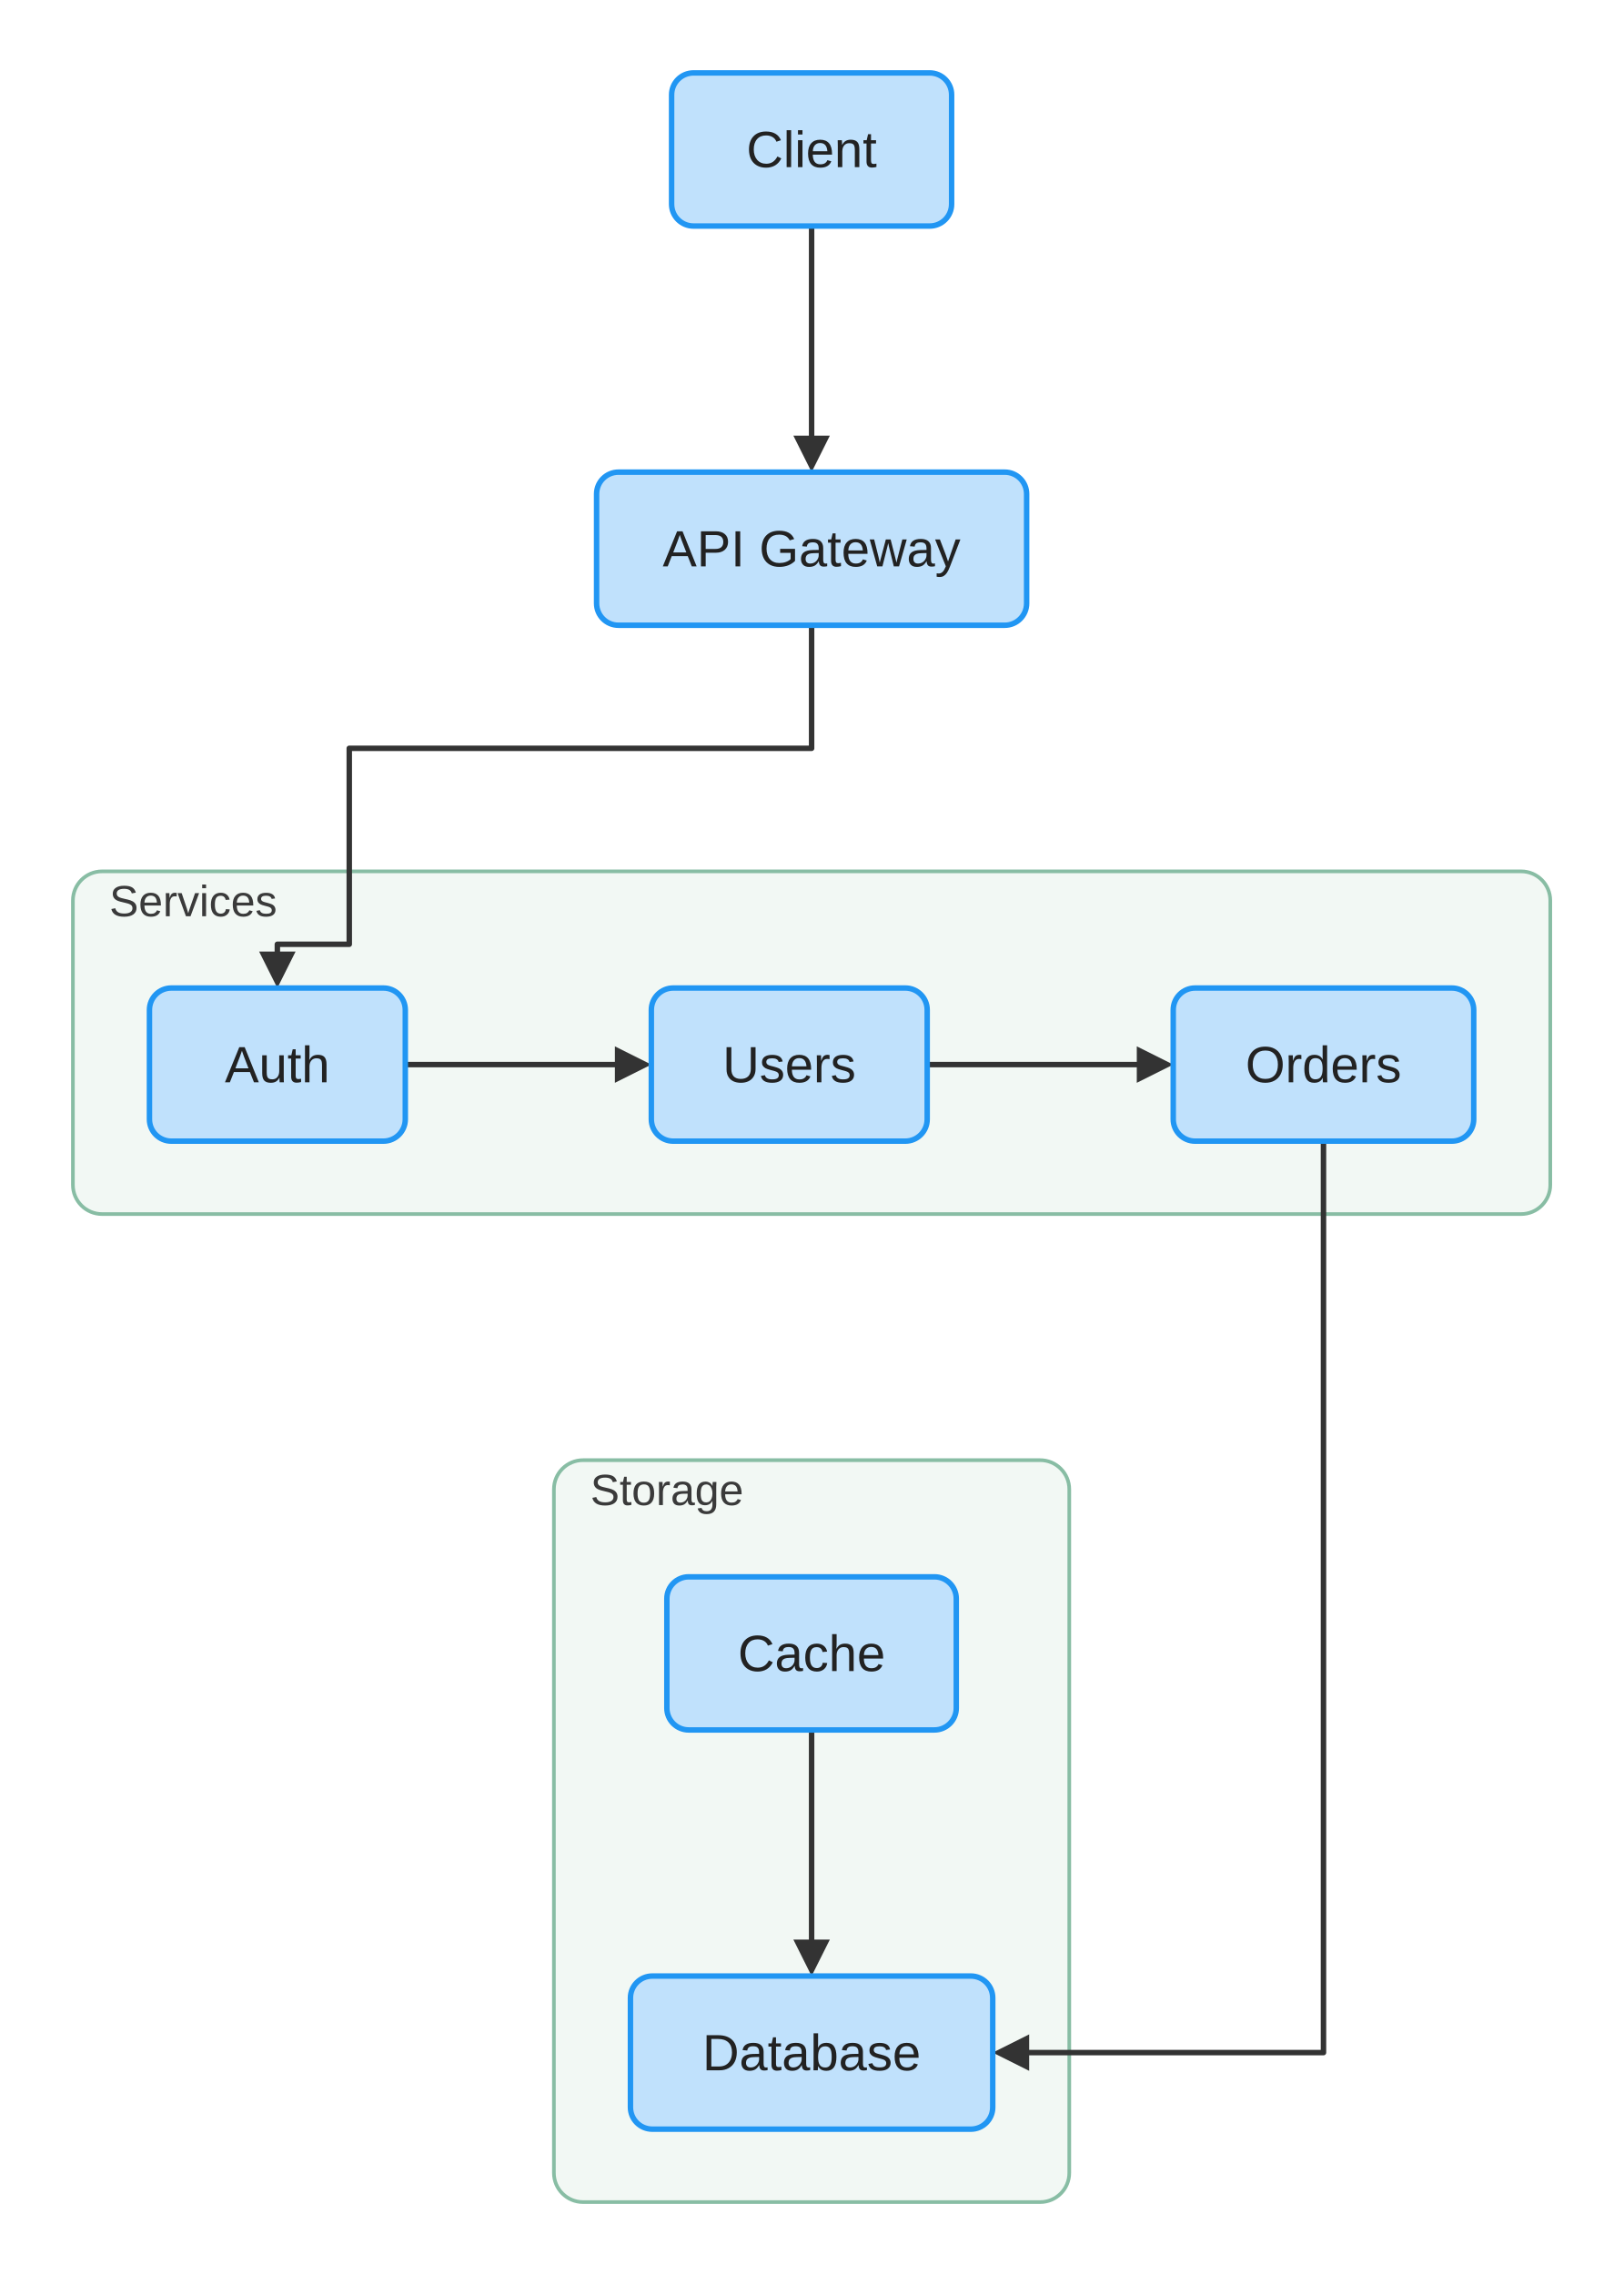
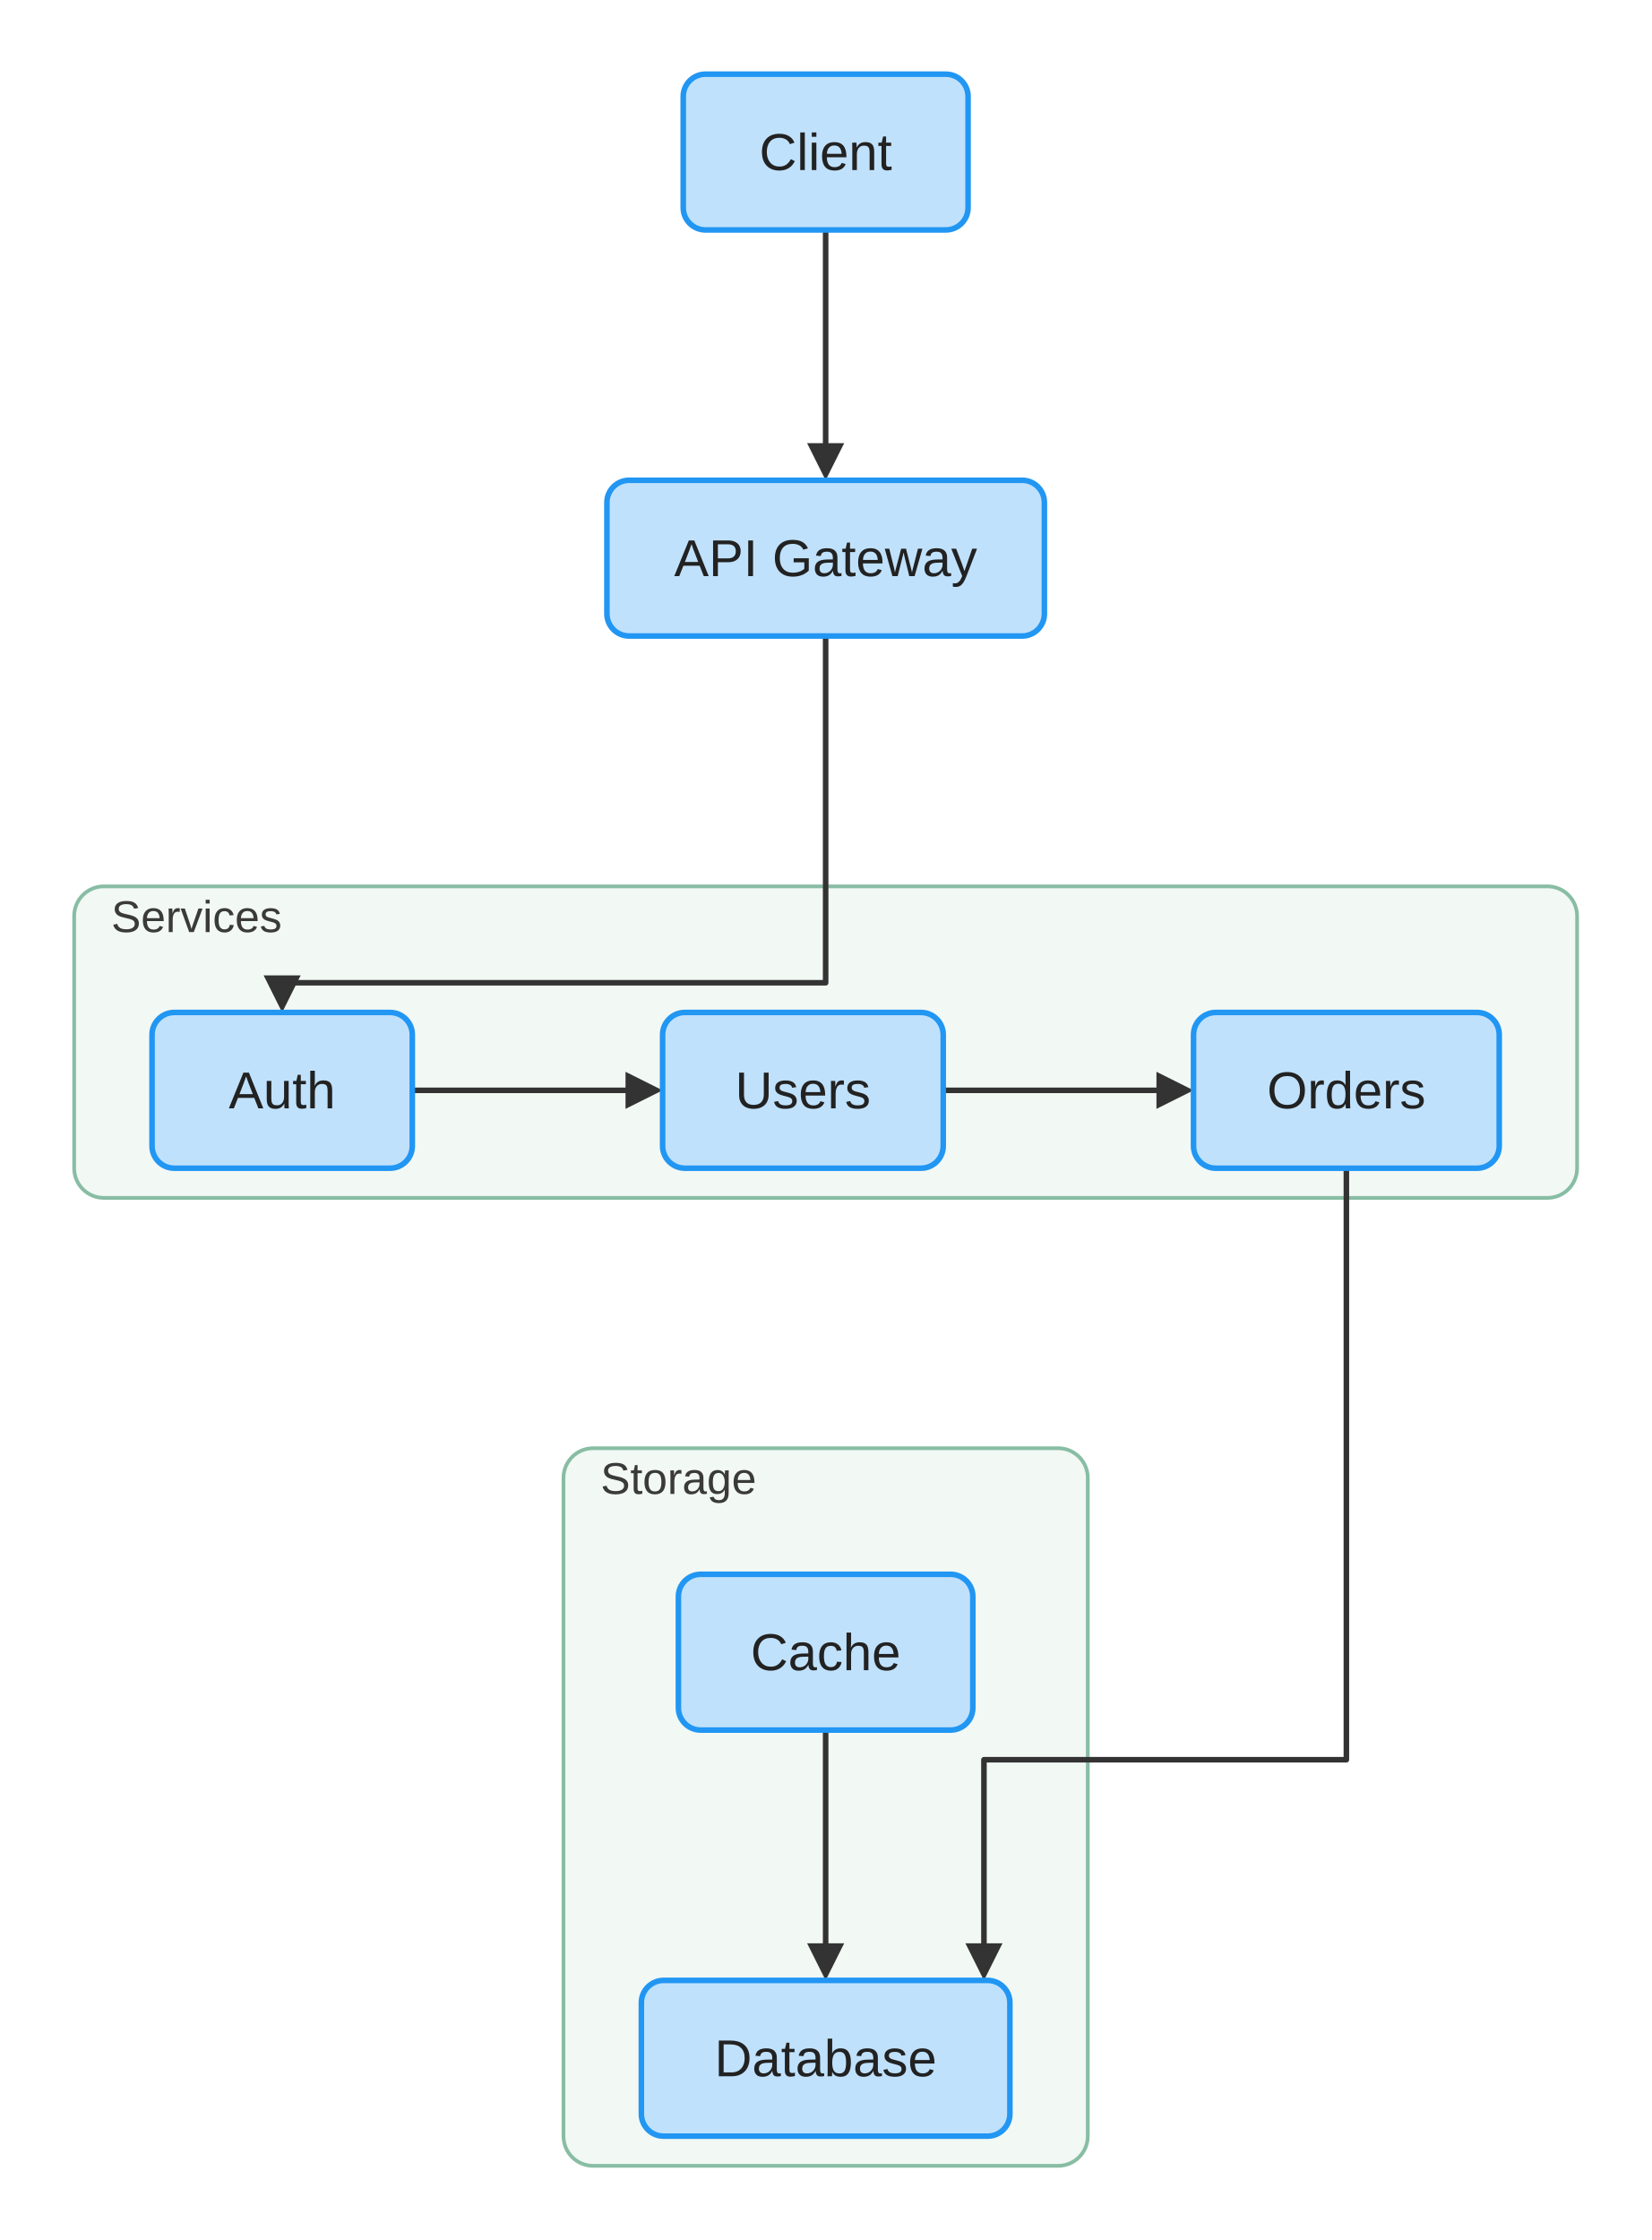
- <svg xmlns="http://www.w3.org/2000/svg" width="445.31" height="624.00" viewBox="0 0 445.31 624.00">
+ <svg xmlns="http://www.w3.org/2000/svg" width="445.31" height="604.00" viewBox="0 0 445.31 604.00">
  <defs>
    <marker id="arrow" viewBox="0 0 10 10" refX="6.00" refY="5" markerWidth="10" markerHeight="10" orient="auto" markerUnits="userSpaceOnUse">
      <path d="M0,0 L10,5 L0,10 Z" fill="#333" />
    </marker>
  </defs>
  <g fill="none" stroke="#88BDA4" stroke-width="1" stroke-linejoin="round">
-     <rect x="20.00" y="239.00" width="405.31" height="94.00" rx="8" ry="8" fill="#f2f8f4" stroke="#88BDA4" stroke-width="1" />
-     <rect x="151.96" y="400.50" width="141.39" height="203.50" rx="8" ry="8" fill="#f2f8f4" stroke="#88BDA4" stroke-width="1" />
+     <rect x="20.00" y="239.00" width="405.31" height="84.00" rx="8" ry="8" fill="#f2f8f4" stroke="#88BDA4" stroke-width="1" />
+     <rect x="151.96" y="390.50" width="141.39" height="193.50" rx="8" ry="8" fill="#f2f8f4" stroke="#88BDA4" stroke-width="1" />
  </g>
  <g fill="#3a3a3a" font-family="Arial, Helvetica, Liberation Sans, DejaVu Sans, sans-serif" font-size="12.00">
    <text x="30.00" y="243.00" text-anchor="start" dominant-baseline="hanging">Services</text>
-     <text x="161.96" y="404.50" text-anchor="start" dominant-baseline="hanging">Storage</text>
+     <text x="161.96" y="394.50" text-anchor="start" dominant-baseline="hanging">Storage</text>
  </g>
  <g fill="none" stroke-linecap="round" stroke-linejoin="round">
-     <polyline points="111.19,292.00 174.69,292.00" stroke="#333" stroke-width="1.5" marker-end="url(#arrow)" />
-     <polyline points="254.37,292.00 317.87,292.00" stroke="#333" stroke-width="1.5" marker-end="url(#arrow)" />
-     <polyline points="222.66,474.50 222.66,538.00" stroke="#333" stroke-width="1.5" marker-end="url(#arrow)" />
+     <polyline points="111.19,294.00 174.69,294.00" stroke="#333" stroke-width="1.5" marker-end="url(#arrow)" />
+     <polyline points="254.37,294.00 317.87,294.00" stroke="#333" stroke-width="1.5" marker-end="url(#arrow)" />
+     <polyline points="222.66,466.50 222.66,530.00" stroke="#333" stroke-width="1.5" marker-end="url(#arrow)" />
    <polyline points="222.66,62.00 222.66,125.50" stroke="#333" stroke-width="1.5" marker-end="url(#arrow)" />
-     <polyline points="222.66,171.50 222.66,205.25 95.82,205.25 95.82,239.00 95.82,259.00 76.09,259.00 76.09,267.00" stroke="#333" stroke-width="1.5" marker-end="url(#arrow)" />
-     <polyline points="363.09,313.00 363.09,333.00 363.09,563.00 298.35,563.00 293.35,563.00 276.35,563.00" stroke="#333" stroke-width="1.5" marker-end="url(#arrow)" />
+     <polyline points="222.66,171.50 222.66,239.00 222.66,265.00 76.09,265.00 76.09,269.00" stroke="#333" stroke-width="1.5" marker-end="url(#arrow)" />
+     <polyline points="363.09,315.00 363.09,323.00 363.09,474.50 293.35,474.50 265.35,474.50 265.35,530.00" stroke="#333" stroke-width="1.5" marker-end="url(#arrow)" />
  </g>
  <g>
    <rect x="184.25" y="20.00" width="76.82" height="42.00" rx="6" ry="6" fill="#c0e1fc" stroke="#2196F3" stroke-width="1.5" />
    <text x="222.66" y="41.00" font-family="Arial, Helvetica, Liberation Sans, DejaVu Sans, sans-serif" font-size="14" fill="#222" text-anchor="middle" dominant-baseline="central">Client</text>
    <rect x="163.67" y="129.50" width="117.98" height="42.00" rx="6" ry="6" fill="#c0e1fc" stroke="#2196F3" stroke-width="1.5" />
    <text x="222.66" y="150.50" font-family="Arial, Helvetica, Liberation Sans, DejaVu Sans, sans-serif" font-size="14" fill="#222" text-anchor="middle" dominant-baseline="central">API Gateway</text>
-     <rect x="41.00" y="271.00" width="70.19" height="42.00" rx="6" ry="6" fill="#c0e1fc" stroke="#2196F3" stroke-width="1.5" />
-     <text x="76.09" y="292.00" font-family="Arial, Helvetica, Liberation Sans, DejaVu Sans, sans-serif" font-size="14" fill="#222" text-anchor="middle" dominant-baseline="central">Auth</text>
-     <rect x="178.69" y="271.00" width="75.68" height="42.00" rx="6" ry="6" fill="#c0e1fc" stroke="#2196F3" stroke-width="1.5" />
-     <text x="216.53" y="292.00" font-family="Arial, Helvetica, Liberation Sans, DejaVu Sans, sans-serif" font-size="14" fill="#222" text-anchor="middle" dominant-baseline="central">Users</text>
-     <rect x="321.87" y="271.00" width="82.44" height="42.00" rx="6" ry="6" fill="#c0e1fc" stroke="#2196F3" stroke-width="1.5" />
-     <text x="363.09" y="292.00" font-family="Arial, Helvetica, Liberation Sans, DejaVu Sans, sans-serif" font-size="14" fill="#222" text-anchor="middle" dominant-baseline="central">Orders</text>
-     <rect x="182.95" y="432.50" width="79.40" height="42.00" rx="6" ry="6" fill="#c0e1fc" stroke="#2196F3" stroke-width="1.5" />
-     <text x="222.66" y="453.50" font-family="Arial, Helvetica, Liberation Sans, DejaVu Sans, sans-serif" font-size="14" fill="#222" text-anchor="middle" dominant-baseline="central">Cache</text>
-     <rect x="172.96" y="542.00" width="99.39" height="42.00" rx="6" ry="6" fill="#c0e1fc" stroke="#2196F3" stroke-width="1.5" />
-     <text x="222.66" y="563.00" font-family="Arial, Helvetica, Liberation Sans, DejaVu Sans, sans-serif" font-size="14" fill="#222" text-anchor="middle" dominant-baseline="central">Database</text>
+     <rect x="41.00" y="273.00" width="70.19" height="42.00" rx="6" ry="6" fill="#c0e1fc" stroke="#2196F3" stroke-width="1.5" />
+     <text x="76.09" y="294.00" font-family="Arial, Helvetica, Liberation Sans, DejaVu Sans, sans-serif" font-size="14" fill="#222" text-anchor="middle" dominant-baseline="central">Auth</text>
+     <rect x="178.69" y="273.00" width="75.68" height="42.00" rx="6" ry="6" fill="#c0e1fc" stroke="#2196F3" stroke-width="1.5" />
+     <text x="216.53" y="294.00" font-family="Arial, Helvetica, Liberation Sans, DejaVu Sans, sans-serif" font-size="14" fill="#222" text-anchor="middle" dominant-baseline="central">Users</text>
+     <rect x="321.87" y="273.00" width="82.44" height="42.00" rx="6" ry="6" fill="#c0e1fc" stroke="#2196F3" stroke-width="1.5" />
+     <text x="363.09" y="294.00" font-family="Arial, Helvetica, Liberation Sans, DejaVu Sans, sans-serif" font-size="14" fill="#222" text-anchor="middle" dominant-baseline="central">Orders</text>
+     <rect x="182.95" y="424.50" width="79.40" height="42.00" rx="6" ry="6" fill="#c0e1fc" stroke="#2196F3" stroke-width="1.5" />
+     <text x="222.66" y="445.50" font-family="Arial, Helvetica, Liberation Sans, DejaVu Sans, sans-serif" font-size="14" fill="#222" text-anchor="middle" dominant-baseline="central">Cache</text>
+     <rect x="172.96" y="534.00" width="99.39" height="42.00" rx="6" ry="6" fill="#c0e1fc" stroke="#2196F3" stroke-width="1.5" />
+     <text x="222.66" y="555.00" font-family="Arial, Helvetica, Liberation Sans, DejaVu Sans, sans-serif" font-size="14" fill="#222" text-anchor="middle" dominant-baseline="central">Database</text>
  </g>
</svg>
